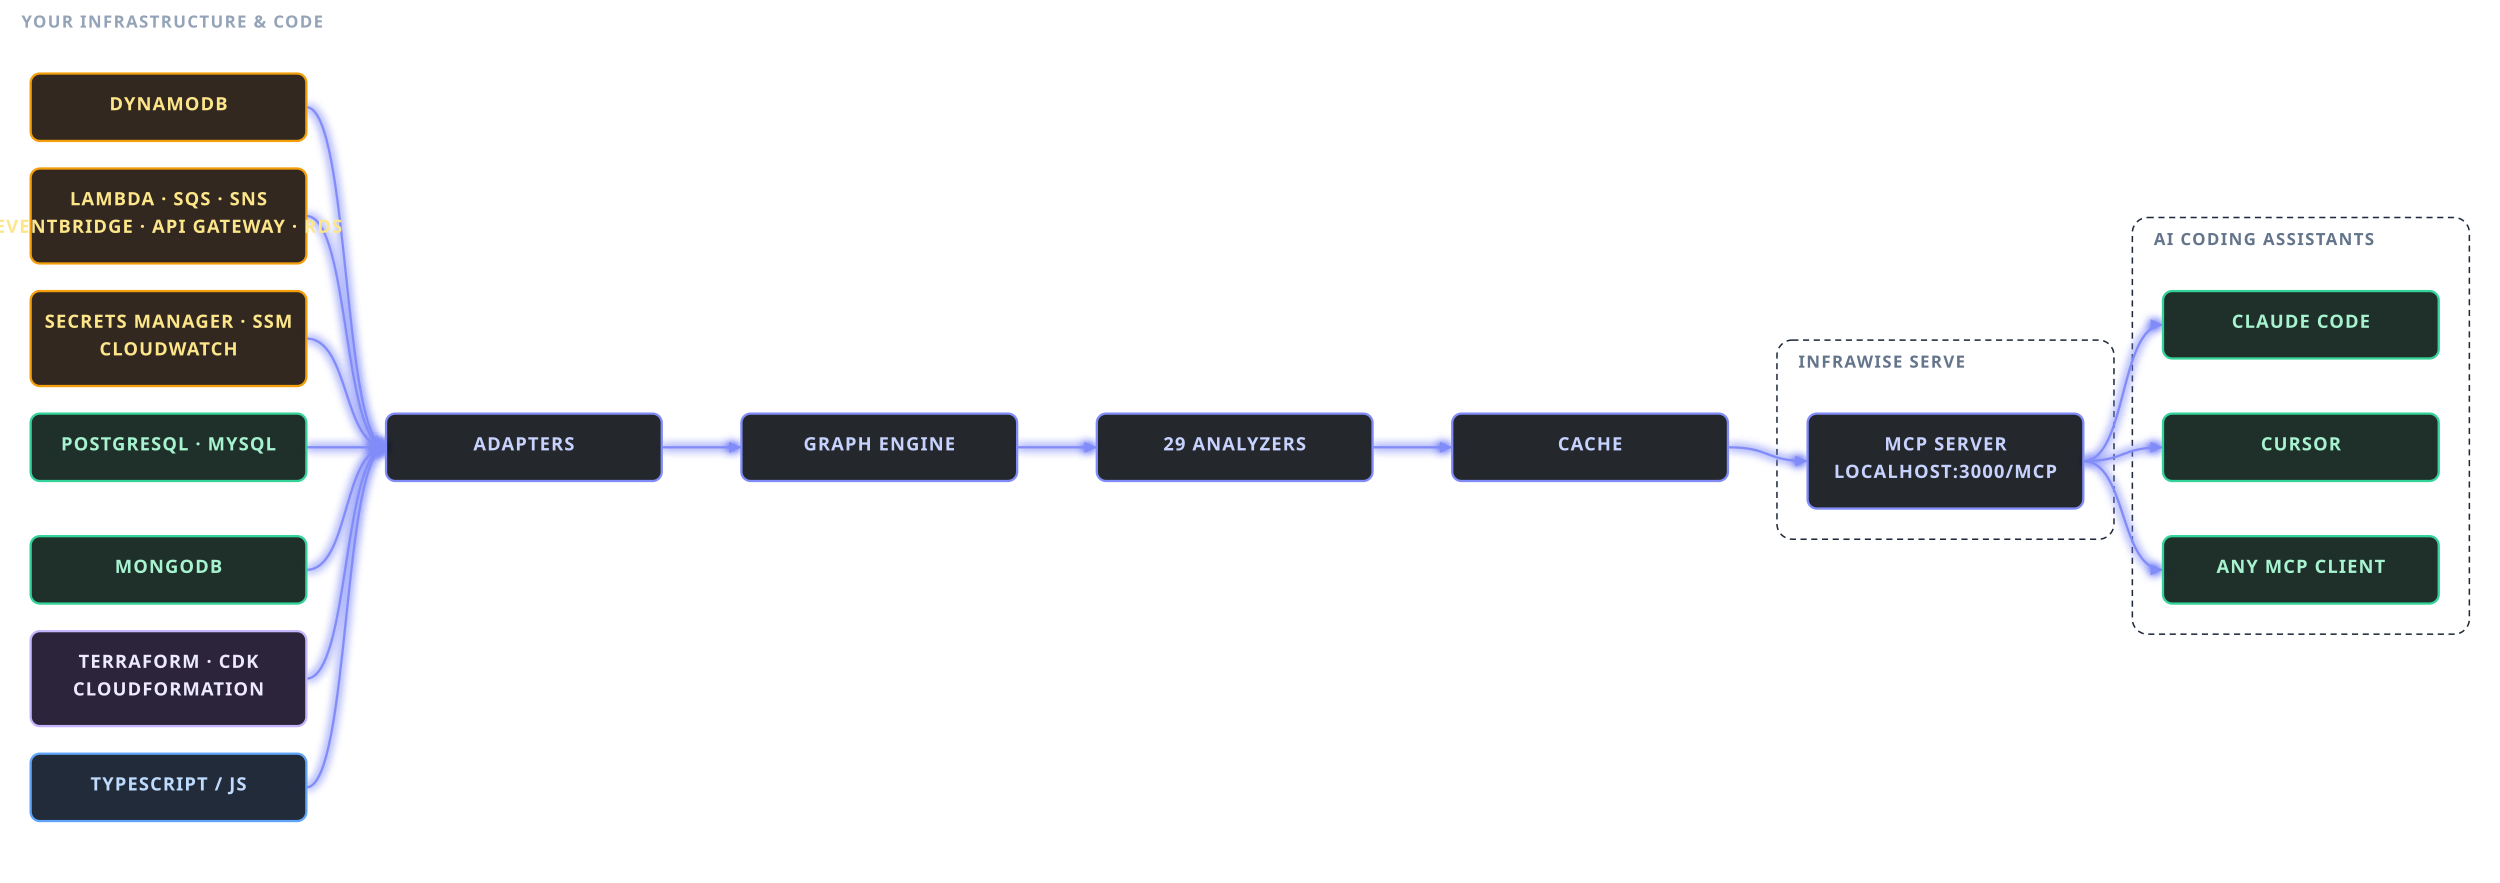
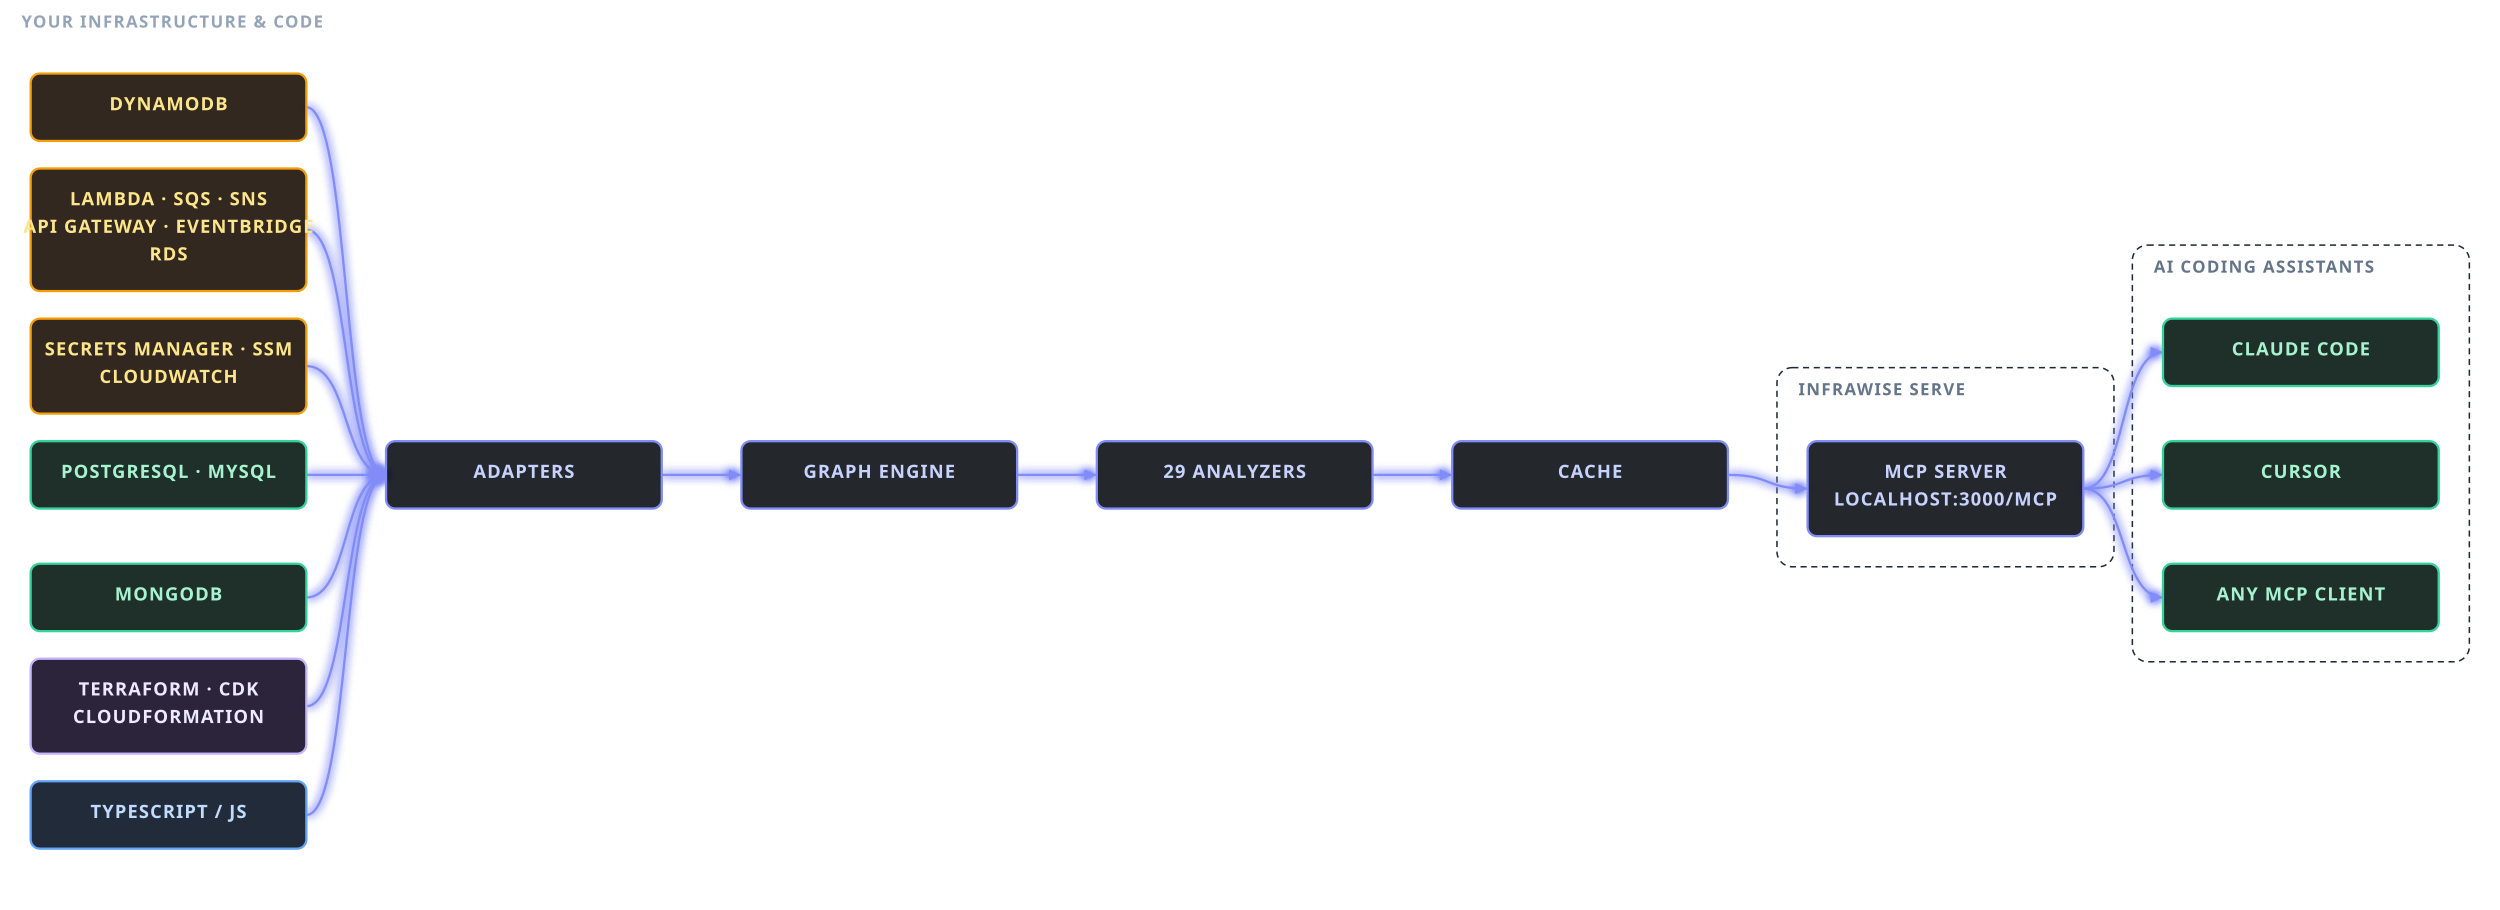
- <svg xmlns="http://www.w3.org/2000/svg" viewBox="0 0 1632 576" width="1632" height="576" role="img" aria-label="Infrawise architecture diagram">
+ <svg xmlns="http://www.w3.org/2000/svg" viewBox="0 0 1632 594" width="1632" height="594" role="img" aria-label="Infrawise architecture diagram">
  <defs>
    <marker id="arch-arrow" viewBox="0 0 10 10" refX="9" refY="5" markerWidth="6" markerHeight="6" orient="auto">
      <path d="M0,1 L9,5 L0,9 Z" fill="#818cf8" />
    </marker>
    <filter id="arch-glow" filterUnits="userSpaceOnUse" x="-20" y="-20" width="9999" height="9999" color-interpolation-filters="sRGB">
      <feGaussianBlur in="SourceGraphic" stdDeviation="3" result="blur" />
      <feColorMatrix in="blur" type="matrix" values="1 0 0 0 0  0 1 0 0 0  0 0 1 0 0  0 0 0 2.5 0" result="glow" />
      <feMerge>
        <feMergeNode in="glow" />
        <feMergeNode in="SourceGraphic" />
      </feMerge>
    </filter>
  </defs>
-   <rect width="1632" height="576" fill="transparent" />
+   <rect width="1632" height="594" fill="transparent" />
  <g class="arch-group" data-group="IN">
-     <rect x="0" y="0" width="220" height="556" rx="10" ry="10" fill="none" stroke="rgba(255,255,255,0.10)" stroke-width="1" stroke-dasharray="4,3" />
+     <rect x="0" y="0" width="220" height="574" rx="10" ry="10" fill="none" stroke="rgba(255,255,255,0.10)" stroke-width="1" stroke-dasharray="4,3" />
    <text x="14" y="18" fill="#94a3b8" font-size="11" font-weight="600" letter-spacing="0.08em" font-family="system-ui,sans-serif">YOUR INFRASTRUCTURE &amp; CODE</text>
  </g>
  <g class="arch-group" data-group="SV">
-     <rect x="1160" y="222" width="220" height="130" rx="10" ry="10" fill="none" stroke="#1e2a3a" stroke-width="1" stroke-dasharray="4,3" />
-     <text x="1174" y="240" fill="#64748b" font-size="11" font-weight="600" letter-spacing="0.08em" font-family="system-ui,sans-serif">INFRAWISE SERVE</text>
+     <rect x="1160" y="240" width="220" height="130" rx="10" ry="10" fill="none" stroke="#1e2a3a" stroke-width="1" stroke-dasharray="4,3" />
+     <text x="1174" y="258" fill="#64748b" font-size="11" font-weight="600" letter-spacing="0.08em" font-family="system-ui,sans-serif">INFRAWISE SERVE</text>
  </g>
  <g class="arch-group" data-group="AI">
-     <rect x="1392" y="142" width="220" height="272" rx="10" ry="10" fill="none" stroke="#1e2a3a" stroke-width="1" stroke-dasharray="4,3" />
-     <text x="1406" y="160" fill="#64748b" font-size="11" font-weight="600" letter-spacing="0.08em" font-family="system-ui,sans-serif">AI CODING ASSISTANTS</text>
+     <rect x="1392" y="160" width="220" height="272" rx="10" ry="10" fill="none" stroke="#1e2a3a" stroke-width="1" stroke-dasharray="4,3" />
+     <text x="1406" y="178" fill="#64748b" font-size="11" font-weight="600" letter-spacing="0.08em" font-family="system-ui,sans-serif">AI CODING ASSISTANTS</text>
  </g>
  <g class="arch-edges">
-     <path d="M 200 70 C 228.6 70 223.4 292 252 292" fill="none" stroke="#818cf8" stroke-width="1.5" stroke-linecap="round" filter="url(#arch-glow)" marker-end="url(#arch-arrow)">
+     <path d="M 200 70 C 228.6 70 223.4 310 252 310" fill="none" stroke="#818cf8" stroke-width="1.5" stroke-linecap="round" filter="url(#arch-glow)" marker-end="url(#arch-arrow)">
    </path>
-     <path d="M 200 141 C 228.6 141 223.4 292 252 292" fill="none" stroke="#818cf8" stroke-width="1.5" stroke-linecap="round" filter="url(#arch-glow)" marker-end="url(#arch-arrow)">
+     <path d="M 200 150 C 228.6 150 223.4 310 252 310" fill="none" stroke="#818cf8" stroke-width="1.5" stroke-linecap="round" filter="url(#arch-glow)" marker-end="url(#arch-arrow)">
    </path>
-     <path d="M 200 221 C 228.6 221 223.4 292 252 292" fill="none" stroke="#818cf8" stroke-width="1.5" stroke-linecap="round" filter="url(#arch-glow)" marker-end="url(#arch-arrow)">
+     <path d="M 200 239 C 228.6 239 223.4 310 252 310" fill="none" stroke="#818cf8" stroke-width="1.5" stroke-linecap="round" filter="url(#arch-glow)" marker-end="url(#arch-arrow)">
    </path>
-     <path d="M 200 292 C 228.6 292 223.4 292 252 292" fill="none" stroke="#818cf8" stroke-width="1.5" stroke-linecap="round" filter="url(#arch-glow)" marker-end="url(#arch-arrow)">
+     <path d="M 200 310 C 228.6 310 223.4 310 252 310" fill="none" stroke="#818cf8" stroke-width="1.5" stroke-linecap="round" filter="url(#arch-glow)" marker-end="url(#arch-arrow)">
    </path>
-     <path d="M 200 372 C 228.6 372 223.4 292 252 292" fill="none" stroke="#818cf8" stroke-width="1.5" stroke-linecap="round" filter="url(#arch-glow)" marker-end="url(#arch-arrow)">
+     <path d="M 200 390 C 228.6 390 223.4 310 252 310" fill="none" stroke="#818cf8" stroke-width="1.5" stroke-linecap="round" filter="url(#arch-glow)" marker-end="url(#arch-arrow)">
    </path>
-     <path d="M 200 443 C 228.6 443 223.4 292 252 292" fill="none" stroke="#818cf8" stroke-width="1.5" stroke-linecap="round" filter="url(#arch-glow)" marker-end="url(#arch-arrow)">
+     <path d="M 200 461 C 228.6 461 223.4 310 252 310" fill="none" stroke="#818cf8" stroke-width="1.5" stroke-linecap="round" filter="url(#arch-glow)" marker-end="url(#arch-arrow)">
    </path>
-     <path d="M 200 514 C 228.6 514 223.4 292 252 292" fill="none" stroke="#818cf8" stroke-width="1.5" stroke-linecap="round" filter="url(#arch-glow)" marker-end="url(#arch-arrow)">
+     <path d="M 200 532 C 228.6 532 223.4 310 252 310" fill="none" stroke="#818cf8" stroke-width="1.5" stroke-linecap="round" filter="url(#arch-glow)" marker-end="url(#arch-arrow)">
    </path>
-     <path d="M 432 292 C 460.6 292 455.4 292 484 292" fill="none" stroke="#818cf8" stroke-width="1.5" stroke-linecap="round" filter="url(#arch-glow)" marker-end="url(#arch-arrow)">
+     <path d="M 432 310 C 460.6 310 455.4 310 484 310" fill="none" stroke="#818cf8" stroke-width="1.5" stroke-linecap="round" filter="url(#arch-glow)" marker-end="url(#arch-arrow)">
    </path>
-     <path d="M 664 292 C 692.6 292 687.4 292 716 292" fill="none" stroke="#818cf8" stroke-width="1.5" stroke-linecap="round" filter="url(#arch-glow)" marker-end="url(#arch-arrow)">
+     <path d="M 664 310 C 692.6 310 687.4 310 716 310" fill="none" stroke="#818cf8" stroke-width="1.5" stroke-linecap="round" filter="url(#arch-glow)" marker-end="url(#arch-arrow)">
    </path>
-     <path d="M 896 292 C 924.6 292 919.4 292 948 292" fill="none" stroke="#818cf8" stroke-width="1.5" stroke-linecap="round" filter="url(#arch-glow)" marker-end="url(#arch-arrow)">
+     <path d="M 896 310 C 924.6 310 919.4 310 948 310" fill="none" stroke="#818cf8" stroke-width="1.5" stroke-linecap="round" filter="url(#arch-glow)" marker-end="url(#arch-arrow)">
    </path>
-     <path d="M 1128 292 C 1156.6 292 1151.4 301 1180 301" fill="none" stroke="#818cf8" stroke-width="1.5" stroke-linecap="round" filter="url(#arch-glow)" marker-end="url(#arch-arrow)">
+     <path d="M 1128 310 C 1156.6 310 1151.4 319 1180 319" fill="none" stroke="#818cf8" stroke-width="1.5" stroke-linecap="round" filter="url(#arch-glow)" marker-end="url(#arch-arrow)">
    </path>
-     <path d="M 1360 301 C 1388.6 301 1383.4 212 1412 212" fill="none" stroke="#818cf8" stroke-width="1.5" stroke-linecap="round" filter="url(#arch-glow)" marker-end="url(#arch-arrow)">
+     <path d="M 1360 319 C 1388.6 319 1383.4 230 1412 230" fill="none" stroke="#818cf8" stroke-width="1.5" stroke-linecap="round" filter="url(#arch-glow)" marker-end="url(#arch-arrow)">
    </path>
-     <path d="M 1360 301 C 1388.6 301 1383.4 292 1412 292" fill="none" stroke="#818cf8" stroke-width="1.5" stroke-linecap="round" filter="url(#arch-glow)" marker-end="url(#arch-arrow)">
+     <path d="M 1360 319 C 1388.6 319 1383.4 310 1412 310" fill="none" stroke="#818cf8" stroke-width="1.5" stroke-linecap="round" filter="url(#arch-glow)" marker-end="url(#arch-arrow)">
    </path>
-     <path d="M 1360 301 C 1388.6 301 1383.4 372 1412 372" fill="none" stroke="#818cf8" stroke-width="1.5" stroke-linecap="round" filter="url(#arch-glow)" marker-end="url(#arch-arrow)">
+     <path d="M 1360 319 C 1388.6 319 1383.4 390 1412 390" fill="none" stroke="#818cf8" stroke-width="1.5" stroke-linecap="round" filter="url(#arch-glow)" marker-end="url(#arch-arrow)">
    </path>
  </g>
  <g class="arch-node" data-id="D">
    <rect x="20" y="48" width="180" height="44" rx="6" ry="6" fill="rgba(28,17,8,0.90)" stroke="#f59e0b" stroke-width="1.5" />
    <text x="110" y="72" text-anchor="middle" dominant-baseline="auto" fill="#fde68a" font-size="12" font-weight="600" letter-spacing="0.06em" font-family="system-ui,sans-serif">DYNAMODB</text>
  </g>
  <g class="arch-node" data-id="L">
-     <rect x="20" y="110" width="180" height="62" rx="6" ry="6" fill="rgba(28,17,8,0.90)" stroke="#f59e0b" stroke-width="1.5" />
+     <rect x="20" y="110" width="180" height="80" rx="6" ry="6" fill="rgba(28,17,8,0.90)" stroke="#f59e0b" stroke-width="1.5" />
    <text x="110" y="134" text-anchor="middle" dominant-baseline="auto" fill="#fde68a" font-size="12" font-weight="600" letter-spacing="0.06em" font-family="system-ui,sans-serif">LAMBDA · SQS · SNS</text>
-     <text x="110" y="152" text-anchor="middle" dominant-baseline="auto" fill="#fde68a" font-size="12" font-weight="600" letter-spacing="0.06em" font-family="system-ui,sans-serif">EVENTBRIDGE · API GATEWAY · RDS</text>
+     <text x="110" y="152" text-anchor="middle" dominant-baseline="auto" fill="#fde68a" font-size="12" font-weight="600" letter-spacing="0.06em" font-family="system-ui,sans-serif">API GATEWAY · EVENTBRIDGE</text>
+     <text x="110" y="170" text-anchor="middle" dominant-baseline="auto" fill="#fde68a" font-size="12" font-weight="600" letter-spacing="0.06em" font-family="system-ui,sans-serif">RDS</text>
  </g>
  <g class="arch-node" data-id="S">
-     <rect x="20" y="190" width="180" height="62" rx="6" ry="6" fill="rgba(28,17,8,0.90)" stroke="#f59e0b" stroke-width="1.5" />
-     <text x="110" y="214" text-anchor="middle" dominant-baseline="auto" fill="#fde68a" font-size="12" font-weight="600" letter-spacing="0.06em" font-family="system-ui,sans-serif">SECRETS MANAGER · SSM</text>
-     <text x="110" y="232" text-anchor="middle" dominant-baseline="auto" fill="#fde68a" font-size="12" font-weight="600" letter-spacing="0.06em" font-family="system-ui,sans-serif">CLOUDWATCH</text>
+     <rect x="20" y="208" width="180" height="62" rx="6" ry="6" fill="rgba(28,17,8,0.90)" stroke="#f59e0b" stroke-width="1.5" />
+     <text x="110" y="232" text-anchor="middle" dominant-baseline="auto" fill="#fde68a" font-size="12" font-weight="600" letter-spacing="0.06em" font-family="system-ui,sans-serif">SECRETS MANAGER · SSM</text>
+     <text x="110" y="250" text-anchor="middle" dominant-baseline="auto" fill="#fde68a" font-size="12" font-weight="600" letter-spacing="0.06em" font-family="system-ui,sans-serif">CLOUDWATCH</text>
  </g>
  <g class="arch-node" data-id="P">
-     <rect x="20" y="270" width="180" height="44" rx="6" ry="6" fill="rgba(7,26,20,0.90)" stroke="#34d399" stroke-width="1.5" />
-     <text x="110" y="294" text-anchor="middle" dominant-baseline="auto" fill="#a7f3d0" font-size="12" font-weight="600" letter-spacing="0.06em" font-family="system-ui,sans-serif">POSTGRESQL · MYSQL</text>
+     <rect x="20" y="288" width="180" height="44" rx="6" ry="6" fill="rgba(7,26,20,0.90)" stroke="#34d399" stroke-width="1.5" />
+     <text x="110" y="312" text-anchor="middle" dominant-baseline="auto" fill="#a7f3d0" font-size="12" font-weight="600" letter-spacing="0.06em" font-family="system-ui,sans-serif">POSTGRESQL · MYSQL</text>
  </g>
  <g class="arch-node" data-id="M">
-     <rect x="20" y="350" width="180" height="44" rx="6" ry="6" fill="rgba(7,26,20,0.90)" stroke="#34d399" stroke-width="1.5" />
-     <text x="110" y="374" text-anchor="middle" dominant-baseline="auto" fill="#a7f3d0" font-size="12" font-weight="600" letter-spacing="0.06em" font-family="system-ui,sans-serif">MONGODB</text>
+     <rect x="20" y="368" width="180" height="44" rx="6" ry="6" fill="rgba(7,26,20,0.90)" stroke="#34d399" stroke-width="1.5" />
+     <text x="110" y="392" text-anchor="middle" dominant-baseline="auto" fill="#a7f3d0" font-size="12" font-weight="600" letter-spacing="0.06em" font-family="system-ui,sans-serif">MONGODB</text>
  </g>
  <g class="arch-node" data-id="T">
-     <rect x="20" y="412" width="180" height="62" rx="6" ry="6" fill="rgba(21,13,38,0.90)" stroke="#c4b5fd" stroke-width="1.5" />
-     <text x="110" y="436" text-anchor="middle" dominant-baseline="auto" fill="#ede9fe" font-size="12" font-weight="600" letter-spacing="0.06em" font-family="system-ui,sans-serif">TERRAFORM · CDK</text>
-     <text x="110" y="454" text-anchor="middle" dominant-baseline="auto" fill="#ede9fe" font-size="12" font-weight="600" letter-spacing="0.06em" font-family="system-ui,sans-serif">CLOUDFORMATION</text>
+     <rect x="20" y="430" width="180" height="62" rx="6" ry="6" fill="rgba(21,13,38,0.90)" stroke="#c4b5fd" stroke-width="1.5" />
+     <text x="110" y="454" text-anchor="middle" dominant-baseline="auto" fill="#ede9fe" font-size="12" font-weight="600" letter-spacing="0.06em" font-family="system-ui,sans-serif">TERRAFORM · CDK</text>
+     <text x="110" y="472" text-anchor="middle" dominant-baseline="auto" fill="#ede9fe" font-size="12" font-weight="600" letter-spacing="0.06em" font-family="system-ui,sans-serif">CLOUDFORMATION</text>
  </g>
  <g class="arch-node" data-id="C">
-     <rect x="20" y="492" width="180" height="44" rx="6" ry="6" fill="rgba(11,21,37,0.90)" stroke="#60a5fa" stroke-width="1.5" />
-     <text x="110" y="516" text-anchor="middle" dominant-baseline="auto" fill="#bfdbfe" font-size="12" font-weight="600" letter-spacing="0.06em" font-family="system-ui,sans-serif">TYPESCRIPT / JS</text>
+     <rect x="20" y="510" width="180" height="44" rx="6" ry="6" fill="rgba(11,21,37,0.90)" stroke="#60a5fa" stroke-width="1.5" />
+     <text x="110" y="534" text-anchor="middle" dominant-baseline="auto" fill="#bfdbfe" font-size="12" font-weight="600" letter-spacing="0.06em" font-family="system-ui,sans-serif">TYPESCRIPT / JS</text>
  </g>
  <g class="arch-node" data-id="A">
-     <rect x="252" y="270" width="180" height="44" rx="6" ry="6" fill="rgba(13,17,23,0.90)" stroke="#818cf8" stroke-width="1.5" />
-     <text x="342" y="294" text-anchor="middle" dominant-baseline="auto" fill="#c7d2fe" font-size="12" font-weight="600" letter-spacing="0.06em" font-family="system-ui,sans-serif">ADAPTERS</text>
+     <rect x="252" y="288" width="180" height="44" rx="6" ry="6" fill="rgba(13,17,23,0.90)" stroke="#818cf8" stroke-width="1.5" />
+     <text x="342" y="312" text-anchor="middle" dominant-baseline="auto" fill="#c7d2fe" font-size="12" font-weight="600" letter-spacing="0.06em" font-family="system-ui,sans-serif">ADAPTERS</text>
  </g>
  <g class="arch-node" data-id="G">
-     <rect x="484" y="270" width="180" height="44" rx="6" ry="6" fill="rgba(13,17,23,0.90)" stroke="#818cf8" stroke-width="1.5" />
-     <text x="574" y="294" text-anchor="middle" dominant-baseline="auto" fill="#c7d2fe" font-size="12" font-weight="600" letter-spacing="0.06em" font-family="system-ui,sans-serif">GRAPH ENGINE</text>
+     <rect x="484" y="288" width="180" height="44" rx="6" ry="6" fill="rgba(13,17,23,0.90)" stroke="#818cf8" stroke-width="1.5" />
+     <text x="574" y="312" text-anchor="middle" dominant-baseline="auto" fill="#c7d2fe" font-size="12" font-weight="600" letter-spacing="0.06em" font-family="system-ui,sans-serif">GRAPH ENGINE</text>
  </g>
  <g class="arch-node" data-id="AN">
-     <rect x="716" y="270" width="180" height="44" rx="6" ry="6" fill="rgba(13,17,23,0.90)" stroke="#818cf8" stroke-width="1.5" />
-     <text x="806" y="294" text-anchor="middle" dominant-baseline="auto" fill="#c7d2fe" font-size="12" font-weight="600" letter-spacing="0.06em" font-family="system-ui,sans-serif">29 ANALYZERS</text>
+     <rect x="716" y="288" width="180" height="44" rx="6" ry="6" fill="rgba(13,17,23,0.90)" stroke="#818cf8" stroke-width="1.5" />
+     <text x="806" y="312" text-anchor="middle" dominant-baseline="auto" fill="#c7d2fe" font-size="12" font-weight="600" letter-spacing="0.06em" font-family="system-ui,sans-serif">29 ANALYZERS</text>
  </g>
  <g class="arch-node" data-id="CA">
-     <rect x="948" y="270" width="180" height="44" rx="6" ry="6" fill="rgba(13,17,23,0.90)" stroke="#818cf8" stroke-width="1.5" />
-     <text x="1038" y="294" text-anchor="middle" dominant-baseline="auto" fill="#c7d2fe" font-size="12" font-weight="600" letter-spacing="0.06em" font-family="system-ui,sans-serif">CACHE</text>
+     <rect x="948" y="288" width="180" height="44" rx="6" ry="6" fill="rgba(13,17,23,0.90)" stroke="#818cf8" stroke-width="1.5" />
+     <text x="1038" y="312" text-anchor="middle" dominant-baseline="auto" fill="#c7d2fe" font-size="12" font-weight="600" letter-spacing="0.06em" font-family="system-ui,sans-serif">CACHE</text>
  </g>
  <g class="arch-node" data-id="MCP">
-     <rect x="1180" y="270" width="180" height="62" rx="6" ry="6" fill="rgba(13,17,23,0.90)" stroke="#818cf8" stroke-width="1.5" />
-     <text x="1270" y="294" text-anchor="middle" dominant-baseline="auto" fill="#c7d2fe" font-size="12" font-weight="600" letter-spacing="0.06em" font-family="system-ui,sans-serif">MCP SERVER</text>
-     <text x="1270" y="312" text-anchor="middle" dominant-baseline="auto" fill="#c7d2fe" font-size="12" font-weight="600" letter-spacing="0.06em" font-family="system-ui,sans-serif">LOCALHOST:3000/MCP</text>
+     <rect x="1180" y="288" width="180" height="62" rx="6" ry="6" fill="rgba(13,17,23,0.90)" stroke="#818cf8" stroke-width="1.5" />
+     <text x="1270" y="312" text-anchor="middle" dominant-baseline="auto" fill="#c7d2fe" font-size="12" font-weight="600" letter-spacing="0.06em" font-family="system-ui,sans-serif">MCP SERVER</text>
+     <text x="1270" y="330" text-anchor="middle" dominant-baseline="auto" fill="#c7d2fe" font-size="12" font-weight="600" letter-spacing="0.06em" font-family="system-ui,sans-serif">LOCALHOST:3000/MCP</text>
  </g>
  <g class="arch-node" data-id="CC">
-     <rect x="1412" y="190" width="180" height="44" rx="6" ry="6" fill="rgba(7,26,20,0.90)" stroke="#34d399" stroke-width="1.5" />
-     <text x="1502" y="214" text-anchor="middle" dominant-baseline="auto" fill="#a7f3d0" font-size="12" font-weight="600" letter-spacing="0.06em" font-family="system-ui,sans-serif">CLAUDE CODE</text>
+     <rect x="1412" y="208" width="180" height="44" rx="6" ry="6" fill="rgba(7,26,20,0.90)" stroke="#34d399" stroke-width="1.5" />
+     <text x="1502" y="232" text-anchor="middle" dominant-baseline="auto" fill="#a7f3d0" font-size="12" font-weight="600" letter-spacing="0.06em" font-family="system-ui,sans-serif">CLAUDE CODE</text>
  </g>
  <g class="arch-node" data-id="CU">
-     <rect x="1412" y="270" width="180" height="44" rx="6" ry="6" fill="rgba(7,26,20,0.90)" stroke="#34d399" stroke-width="1.5" />
-     <text x="1502" y="294" text-anchor="middle" dominant-baseline="auto" fill="#a7f3d0" font-size="12" font-weight="600" letter-spacing="0.06em" font-family="system-ui,sans-serif">CURSOR</text>
+     <rect x="1412" y="288" width="180" height="44" rx="6" ry="6" fill="rgba(7,26,20,0.90)" stroke="#34d399" stroke-width="1.5" />
+     <text x="1502" y="312" text-anchor="middle" dominant-baseline="auto" fill="#a7f3d0" font-size="12" font-weight="600" letter-spacing="0.06em" font-family="system-ui,sans-serif">CURSOR</text>
  </g>
  <g class="arch-node" data-id="MC">
-     <rect x="1412" y="350" width="180" height="44" rx="6" ry="6" fill="rgba(7,26,20,0.90)" stroke="#34d399" stroke-width="1.5" />
-     <text x="1502" y="374" text-anchor="middle" dominant-baseline="auto" fill="#a7f3d0" font-size="12" font-weight="600" letter-spacing="0.06em" font-family="system-ui,sans-serif">ANY MCP CLIENT</text>
+     <rect x="1412" y="368" width="180" height="44" rx="6" ry="6" fill="rgba(7,26,20,0.90)" stroke="#34d399" stroke-width="1.5" />
+     <text x="1502" y="392" text-anchor="middle" dominant-baseline="auto" fill="#a7f3d0" font-size="12" font-weight="600" letter-spacing="0.06em" font-family="system-ui,sans-serif">ANY MCP CLIENT</text>
  </g>
</svg>
